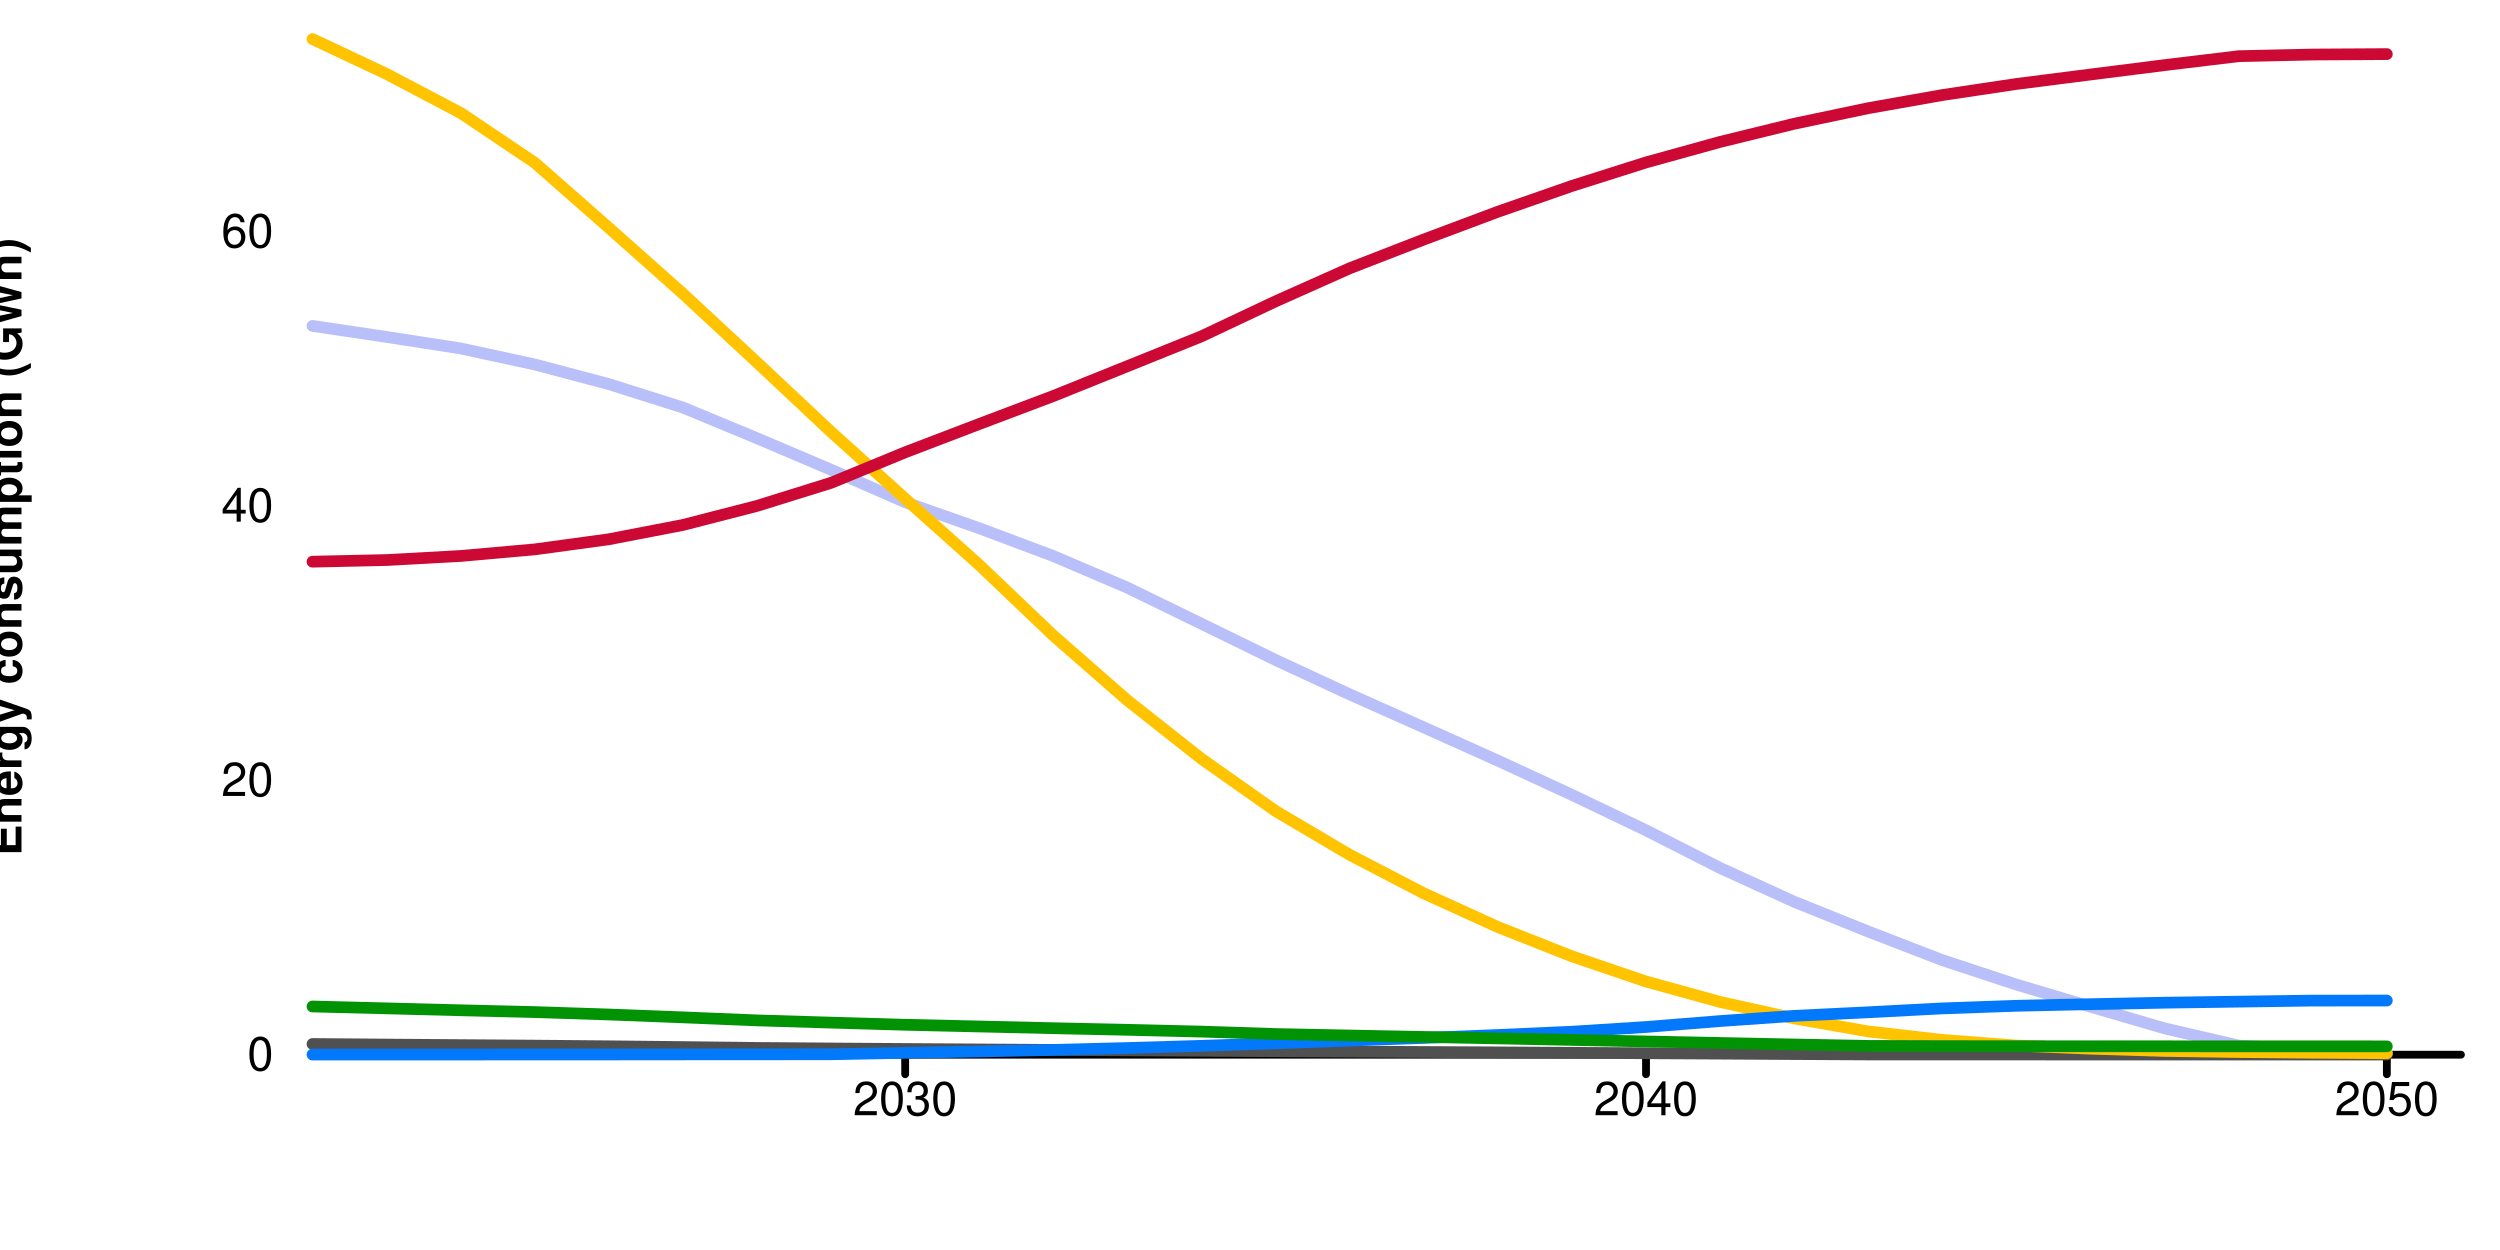
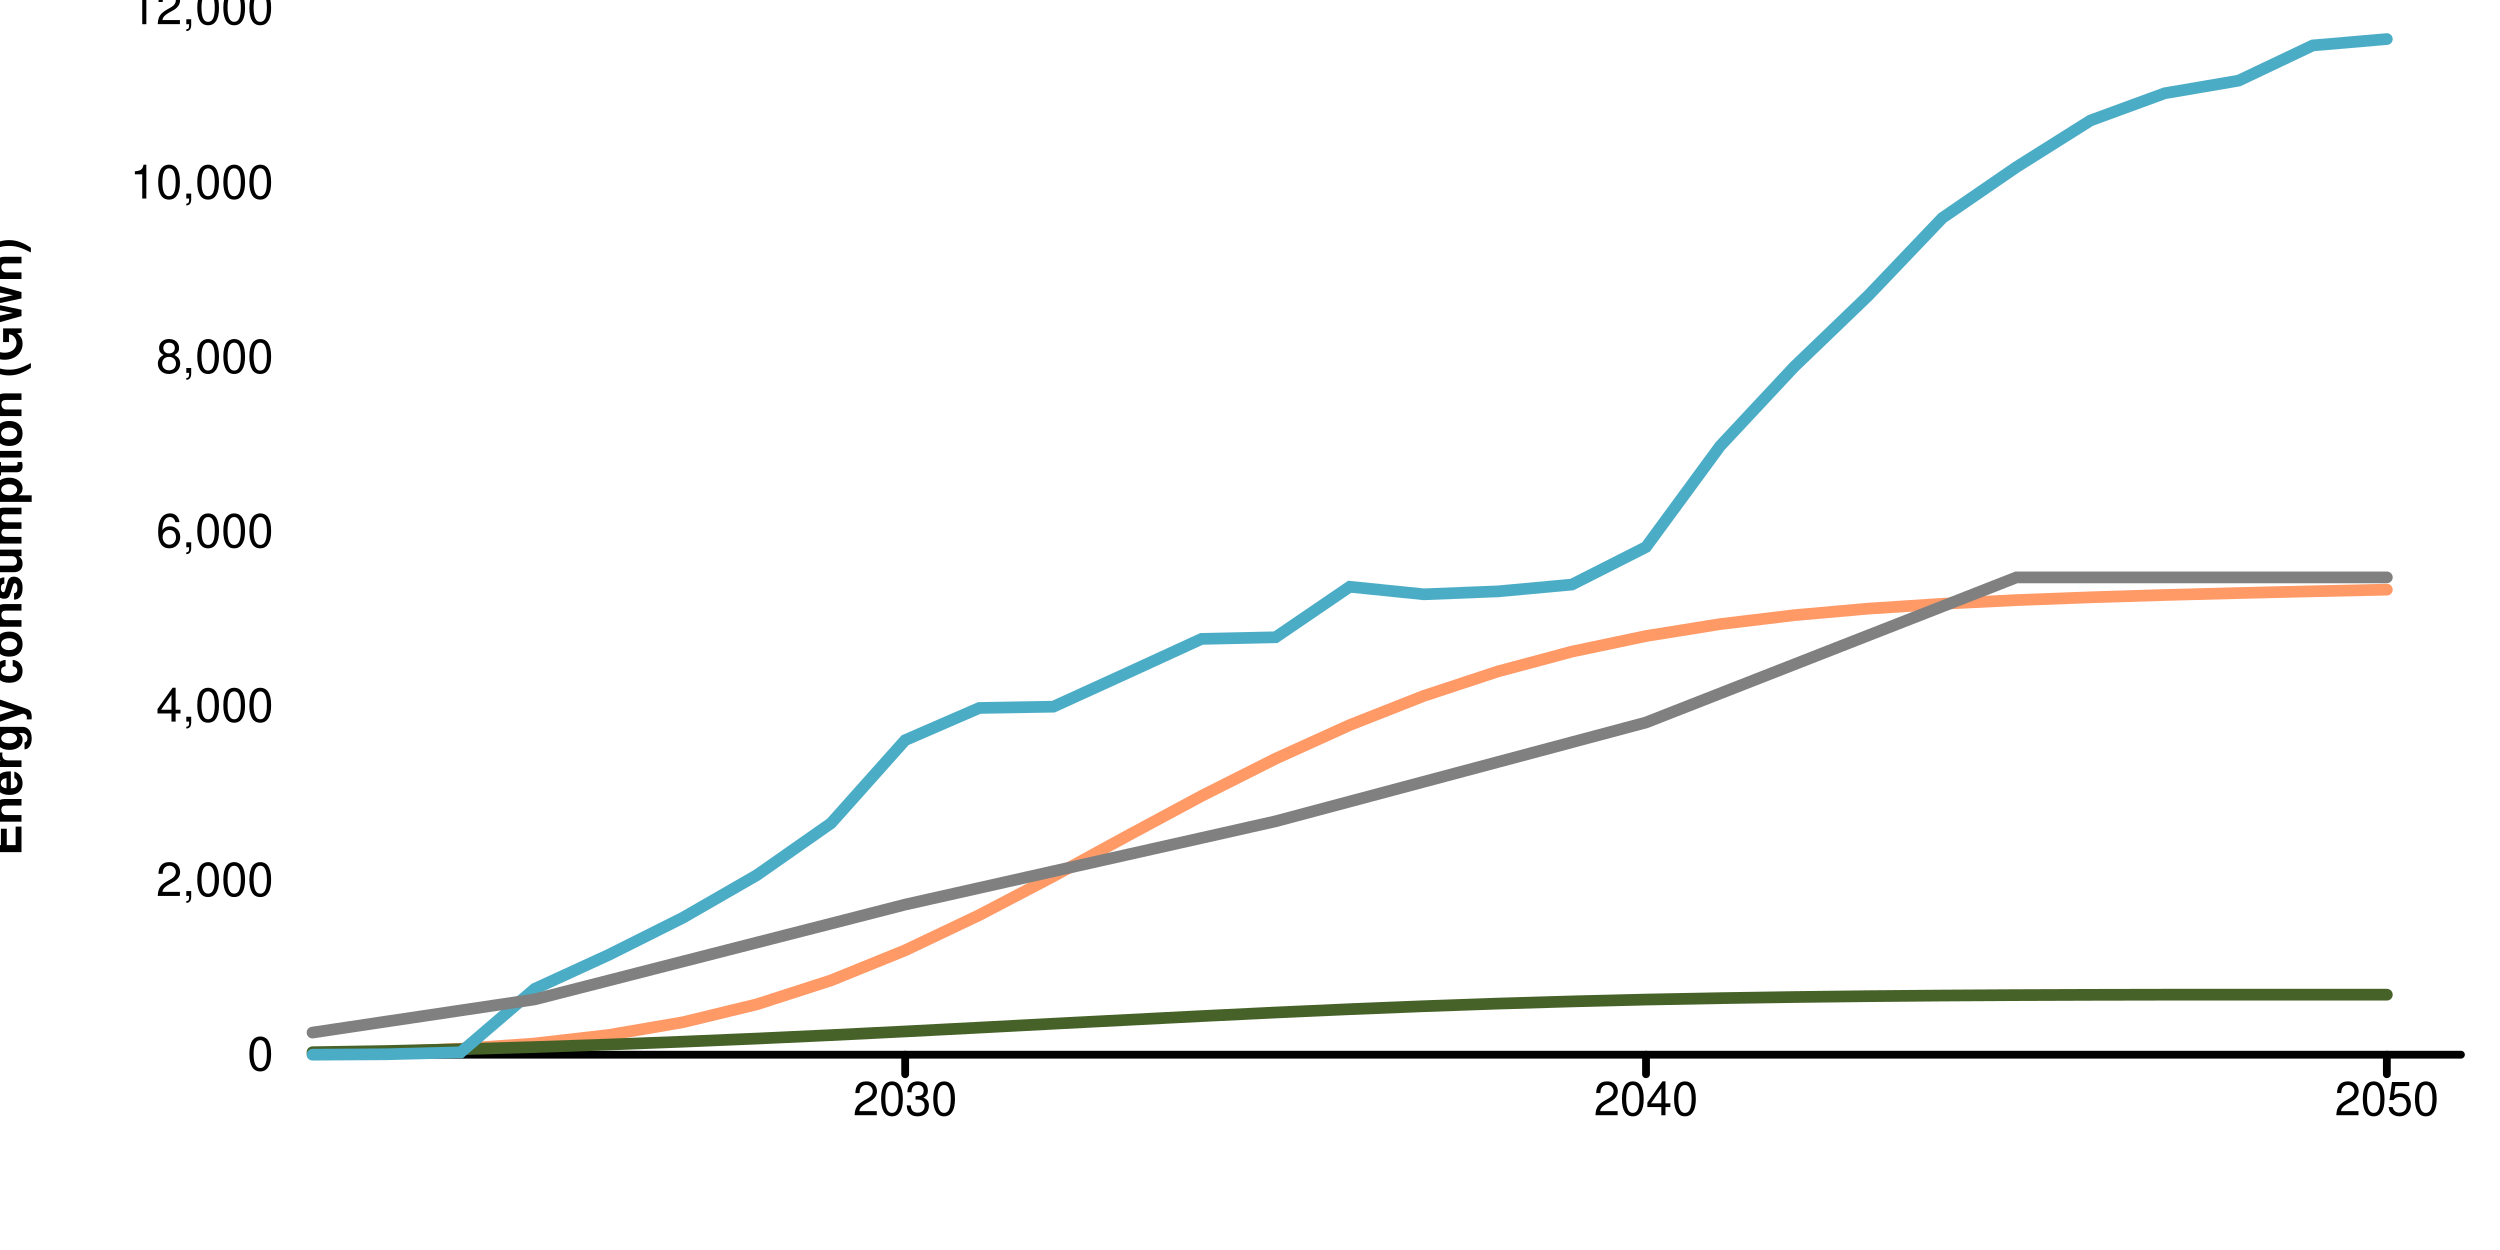
<svg xmlns="http://www.w3.org/2000/svg" width="640" height="320" viewBox="0 0 640 320" style="overflow:display" preserveAspectRatio="xMinYMin meet" overflow="visible">
  <defs>
    <style>
	.data-series path.line { fill-opacity: 0; }
	.data-series path.line.dotted { stroke-dasharray: 12 20 }
	.data-series circle { display: none; }
	.data-series:hover path.line, .data-series.on path.line { stroke-width: 5; }
	.data-series:hover circle, .data-series.on circle { display: inline; }
	.data-series circle:hover, .data-series circle.on { r: 6px!important; fill: black; }
	.grid { font-family: "Helvetica Neue",Helvetica,Arial,"Lucida Grande",sans-serif; }
	.grid line { stroke: rgb(0,0,0); stroke-width: 2; stroke-linecap: round; }
	.grid.grid-x text { text-anchor: middle; dominant-baseline: hanging; transform: translateY(10px); }
	.grid.grid-y text { text-anchor: end; dominant-baseline: middle; transform: translateX(-10px); }
	</style>
  </defs>
  <g class="grid grid-y">
    <line x1="80" y1="270" x2="630" y2="270" data-left="80" />
    <text x="80" y="270" text-anchor="end">0</text>
-     <text x="80" y="199.772" text-anchor="end">20</text>
-     <text x="80" y="129.544" text-anchor="end">40</text>
-     <text x="80" y="59.315" text-anchor="end">60</text>
+     <text x="80" y="225.363" text-anchor="end">2,000</text>
+     <text x="80" y="180.726" text-anchor="end">4,000</text>
+     <text x="80" y="136.089" text-anchor="end">6,000</text>
+     <text x="80" y="91.452" text-anchor="end">8,000</text>
+     <text x="80" y="46.814" text-anchor="end">10,000</text>
+     <text x="80" y="2.177" text-anchor="end">12,000</text>
    <text style="text-anchor:middle;dominant-baseline:hanging;font-weight:bold;transform: translateY(140px) rotate(-90deg);">Energy consumption (GWh)</text>
  </g>
  <g class="grid grid-x">
    <line class="tick" x1="231.724" y1="270" x2="231.724" y2="275" />
    <text x="231.724" y="270" text-anchor="middle">2030</text>
    <line class="tick" x1="421.379" y1="270" x2="421.379" y2="275" />
    <text x="421.379" y="270" text-anchor="middle">2040</text>
    <line class="tick" x1="611.034" y1="270" x2="611.034" y2="275" />
    <text x="611.034" y="270" text-anchor="middle">2050</text>
    <text style="text-anchor:middle;dominant-baseline:hanging;font-weight:bold;transform: translateY(140px) rotate(-90deg);" />
  </g>
-   <g data-scenario="natural-gas" class="data-series">
-     <path d="M 80.00,83.43L 98.97,86.26L 117.93,89.20L 136.90,93.31L 155.86,98.33L 174.83,104.33L 193.79,112.19L 212.76,120.26L 231.72,128.57L 250.69,135.23L 269.66,142.35L 288.62,150.45L 307.59,159.69L 326.55,168.96L 345.52,177.76L 364.48,186.21L 383.45,194.72L 402.41,203.49L 421.38,212.56L 440.34,222.20L 459.31,230.85L 478.28,238.48L 497.24,245.80L 516.21,252.06L 535.17,257.72L 554.14,263.27L 573.10,267.66L 592.07,268.77L 611.03,269.70" id="Natural gas" class="line" stroke="#B8BFF9" stroke-width="3" stroke-linecap="round" />
-     <circle cx="80.00" cy="83.43" data-y="53.13282085" data-x="2022" r="4" fill="#B8BFF9" />
-     <circle cx="98.97" cy="86.26" data-y="52.32792356" data-x="2023" r="4" fill="#B8BFF9" />
-     <circle cx="117.93" cy="89.20" data-y="51.48896951" data-x="2024" r="4" fill="#B8BFF9" />
-     <circle cx="136.90" cy="93.31" data-y="50.31887711" data-x="2025" r="4" fill="#B8BFF9" />
-     <circle cx="155.86" cy="98.33" data-y="48.88987008" data-x="2026" r="4" fill="#B8BFF9" />
-     <circle cx="174.83" cy="104.33" data-y="47.18171055" data-x="2027" r="4" fill="#B8BFF9" />
-     <circle cx="193.79" cy="112.19" data-y="44.94243092" data-x="2028" r="4" fill="#B8BFF9" />
-     <circle cx="212.76" cy="120.26" data-y="42.64353589" data-x="2029" r="4" fill="#B8BFF9" />
-     <circle cx="231.72" cy="128.57" data-y="40.27813412" data-x="2030" r="4" fill="#B8BFF9" />
-     <circle cx="250.69" cy="135.23" data-y="38.38003155" data-x="2031" r="4" fill="#B8BFF9" />
-     <circle cx="269.66" cy="142.35" data-y="36.35306385" data-x="2032" r="4" fill="#B8BFF9" />
-     <circle cx="288.62" cy="150.45" data-y="34.04627562" data-x="2033" r="4" fill="#B8BFF9" />
-     <circle cx="307.59" cy="159.69" data-y="31.41597747" data-x="2034" r="4" fill="#B8BFF9" />
-     <circle cx="326.55" cy="168.96" data-y="28.77558852" data-x="2035" r="4" fill="#B8BFF9" />
-     <circle cx="345.52" cy="177.76" data-y="26.26783741" data-x="2036" r="4" fill="#B8BFF9" />
-     <circle cx="364.48" cy="186.21" data-y="23.86190039" data-x="2037" r="4" fill="#B8BFF9" />
-     <circle cx="383.45" cy="194.72" data-y="21.43795253" data-x="2038" r="4" fill="#B8BFF9" />
-     <circle cx="402.41" cy="203.49" data-y="18.94160297" data-x="2039" r="4" fill="#B8BFF9" />
-     <circle cx="421.38" cy="212.56" data-y="16.35748161" data-x="2040" r="4" fill="#B8BFF9" />
-     <circle cx="440.34" cy="222.20" data-y="13.61294144" data-x="2041" r="4" fill="#B8BFF9" />
-     <circle cx="459.31" cy="230.85" data-y="11.14976973" data-x="2042" r="4" fill="#B8BFF9" />
-     <circle cx="478.28" cy="238.48" data-y="8.977851094" data-x="2043" r="4" fill="#B8BFF9" />
-     <circle cx="497.24" cy="245.80" data-y="6.891499162" data-x="2044" r="4" fill="#B8BFF9" />
-     <circle cx="516.21" cy="252.06" data-y="5.108797398" data-x="2045" r="4" fill="#B8BFF9" />
-     <circle cx="535.17" cy="257.72" data-y="3.495933276" data-x="2046" r="4" fill="#B8BFF9" />
-     <circle cx="554.14" cy="263.27" data-y="1.916921189" data-x="2047" r="4" fill="#B8BFF9" />
-     <circle cx="573.10" cy="267.66" data-y="0.665254067" data-x="2048" r="4" fill="#B8BFF9" />
-     <circle cx="592.07" cy="268.77" data-y="0.349257581" data-x="2049" r="4" fill="#B8BFF9" />
-     <circle cx="611.03" cy="269.70" data-y="0.08463351" data-x="2050" r="4" fill="#B8BFF9" />
+   <g data-scenario="electric-hgvs" class="data-series">
+     <path d="M 80.00,269.84L 98.97,269.34L 117.93,268.48L 136.90,267.13L 155.86,264.95L 174.83,261.69L 193.79,257.09L 212.76,250.97L 231.72,243.28L 250.69,234.26L 269.66,224.33L 288.62,213.97L 307.59,203.77L 326.55,194.22L 345.52,185.62L 364.48,178.15L 383.45,171.89L 402.41,166.81L 421.38,162.82L 440.34,159.77L 459.31,157.49L 478.28,155.81L 497.24,154.57L 516.21,153.63L 535.17,152.91L 554.14,152.32L 573.10,151.82L 592.07,151.37L 611.03,150.95" id="Electric HGVs" class="line" stroke="#FF9966" stroke-width="3" stroke-linecap="round" />
+     <circle cx="80.00" cy="269.84" data-y="7.358" data-x="2022" r="4" fill="#FF9966" />
+     <circle cx="98.97" cy="269.34" data-y="29.655" data-x="2023" r="4" fill="#FF9966" />
+     <circle cx="117.93" cy="268.48" data-y="67.952" data-x="2024" r="4" fill="#FF9966" />
+     <circle cx="136.90" cy="267.13" data-y="128.472" data-x="2025" r="4" fill="#FF9966" />
+     <circle cx="155.86" cy="264.95" data-y="226.262" data-x="2026" r="4" fill="#FF9966" />
+     <circle cx="174.83" cy="261.69" data-y="372.331" data-x="2027" r="4" fill="#FF9966" />
+     <circle cx="193.79" cy="257.09" data-y="578.336" data-x="2028" r="4" fill="#FF9966" />
+     <circle cx="212.76" cy="250.97" data-y="852.773" data-x="2029" r="4" fill="#FF9966" />
+     <circle cx="231.72" cy="243.28" data-y="1197.036" data-x="2030" r="4" fill="#FF9966" />
+     <circle cx="250.69" cy="234.26" data-y="1601.226" data-x="2031" r="4" fill="#FF9966" />
+     <circle cx="269.66" cy="224.33" data-y="2046.285" data-x="2032" r="4" fill="#FF9966" />
+     <circle cx="288.62" cy="213.97" data-y="2510.424" data-x="2033" r="4" fill="#FF9966" />
+     <circle cx="307.59" cy="203.77" data-y="2967.360" data-x="2034" r="4" fill="#FF9966" />
+     <circle cx="326.55" cy="194.22" data-y="3395.532" data-x="2035" r="4" fill="#FF9966" />
+     <circle cx="345.52" cy="185.62" data-y="3780.729" data-x="2036" r="4" fill="#FF9966" />
+     <circle cx="364.48" cy="178.15" data-y="4115.227" data-x="2037" r="4" fill="#FF9966" />
+     <circle cx="383.45" cy="171.89" data-y="4395.964" data-x="2038" r="4" fill="#FF9966" />
+     <circle cx="402.41" cy="166.81" data-y="4623.700" data-x="2039" r="4" fill="#FF9966" />
+     <circle cx="421.38" cy="162.82" data-y="4802.431" data-x="2040" r="4" fill="#FF9966" />
+     <circle cx="440.34" cy="159.77" data-y="4938.965" data-x="2041" r="4" fill="#FF9966" />
+     <circle cx="459.31" cy="157.49" data-y="5040.993" data-x="2042" r="4" fill="#FF9966" />
+     <circle cx="478.28" cy="155.81" data-y="5116.258" data-x="2043" r="4" fill="#FF9966" />
+     <circle cx="497.24" cy="154.57" data-y="5171.979" data-x="2044" r="4" fill="#FF9966" />
+     <circle cx="516.21" cy="153.63" data-y="5213.920" data-x="2045" r="4" fill="#FF9966" />
+     <circle cx="535.17" cy="152.91" data-y="5246.468" data-x="2046" r="4" fill="#FF9966" />
+     <circle cx="554.14" cy="152.32" data-y="5272.839" data-x="2047" r="4" fill="#FF9966" />
+     <circle cx="573.10" cy="151.82" data-y="5295.308" data-x="2048" r="4" fill="#FF9966" />
+     <circle cx="592.07" cy="151.37" data-y="5315.396" data-x="2049" r="4" fill="#FF9966" />
+     <circle cx="611.03" cy="150.95" data-y="5334.068" data-x="2050" r="4" fill="#FF9966" />
  </g>
-   <g data-scenario="solid-fuel" class="data-series">
-     <path d="M 80.00,267.26L 98.97,267.41L 117.93,267.55L 136.90,267.68L 155.86,267.85L 174.83,268.05L 193.79,268.27L 212.76,268.41L 231.72,268.54L 250.69,268.66L 269.66,268.78L 288.62,268.89L 307.59,269.00L 326.55,269.11L 345.52,269.21L 364.48,269.31L 383.45,269.41L 402.41,269.52L 421.38,269.63L 440.34,269.73L 459.31,269.84L 478.28,269.94L 497.24,269.95L 516.21,269.95L 535.17,269.96L 554.14,269.96L 573.10,269.96L 592.07,269.97L 611.03,269.97" id="Solid fuel" class="line" stroke="#505050" stroke-width="3" stroke-linecap="round" />
-     <circle cx="80.00" cy="267.26" data-y="0.778931491" data-x="2022" r="4" fill="#505050" />
-     <circle cx="98.97" cy="267.41" data-y="0.738258594" data-x="2023" r="4" fill="#505050" />
-     <circle cx="117.93" cy="267.55" data-y="0.696961522" data-x="2024" r="4" fill="#505050" />
-     <circle cx="136.90" cy="267.68" data-y="0.660637499" data-x="2025" r="4" fill="#505050" />
-     <circle cx="155.86" cy="267.85" data-y="0.61288972" data-x="2026" r="4" fill="#505050" />
-     <circle cx="174.83" cy="268.05" data-y="0.555003654" data-x="2027" r="4" fill="#505050" />
-     <circle cx="193.79" cy="268.27" data-y="0.492340599" data-x="2028" r="4" fill="#505050" />
-     <circle cx="212.76" cy="268.41" data-y="0.453079198" data-x="2029" r="4" fill="#505050" />
-     <circle cx="231.72" cy="268.54" data-y="0.41469095" data-x="2030" r="4" fill="#505050" />
-     <circle cx="250.69" cy="268.66" data-y="0.380924841" data-x="2031" r="4" fill="#505050" />
-     <circle cx="269.66" cy="268.78" data-y="0.347443149" data-x="2032" r="4" fill="#505050" />
-     <circle cx="288.62" cy="268.89" data-y="0.315694365" data-x="2033" r="4" fill="#505050" />
-     <circle cx="307.59" cy="269.00" data-y="0.28420752" data-x="2034" r="4" fill="#505050" />
-     <circle cx="326.55" cy="269.11" data-y="0.254189982" data-x="2035" r="4" fill="#505050" />
-     <circle cx="345.52" cy="269.21" data-y="0.225072745" data-x="2036" r="4" fill="#505050" />
-     <circle cx="364.48" cy="269.31" data-y="0.195873211" data-x="2037" r="4" fill="#505050" />
-     <circle cx="383.45" cy="269.41" data-y="0.166761976" data-x="2038" r="4" fill="#505050" />
-     <circle cx="402.41" cy="269.52" data-y="0.13659035" data-x="2039" r="4" fill="#505050" />
-     <circle cx="421.38" cy="269.63" data-y="0.106396853" data-x="2040" r="4" fill="#505050" />
-     <circle cx="440.34" cy="269.73" data-y="0.076128352" data-x="2041" r="4" fill="#505050" />
-     <circle cx="459.31" cy="269.84" data-y="0.045945238" data-x="2042" r="4" fill="#505050" />
-     <circle cx="478.28" cy="269.94" data-y="0.017155439" data-x="2043" r="4" fill="#505050" />
-     <circle cx="497.24" cy="269.95" data-y="0.014382823" data-x="2044" r="4" fill="#505050" />
-     <circle cx="516.21" cy="269.95" data-y="0.013206738" data-x="2045" r="4" fill="#505050" />
-     <circle cx="535.17" cy="269.96" data-y="0.012091649" data-x="2046" r="4" fill="#505050" />
-     <circle cx="554.14" cy="269.96" data-y="0.010995857" data-x="2047" r="4" fill="#505050" />
-     <circle cx="573.10" cy="269.96" data-y="0.010025978" data-x="2048" r="4" fill="#505050" />
-     <circle cx="592.07" cy="269.97" data-y="0.009457742" data-x="2049" r="4" fill="#505050" />
-     <circle cx="611.03" cy="269.97" data-y="0.008943769" data-x="2050" r="4" fill="#505050" />
+   <g data-scenario="electric-buses" class="data-series">
+     <path d="M 80.00,269.37L 98.97,269.06L 117.93,268.60L 136.90,268.05L 155.86,267.40L 174.83,266.67L 193.79,265.87L 212.76,264.99L 231.72,264.05L 250.69,263.07L 269.66,262.07L 288.62,261.09L 307.59,260.12L 326.55,259.20L 345.52,258.35L 364.48,257.59L 383.45,256.92L 402.41,256.36L 421.38,255.89L 440.34,255.53L 459.31,255.24L 478.28,255.02L 497.24,254.86L 516.21,254.75L 535.17,254.68L 554.14,254.64L 573.10,254.63L 592.07,254.63L 611.03,254.64" id="Electric Buses" class="line" stroke="#466228" stroke-width="3" stroke-linecap="round" />
+     <circle cx="80.00" cy="269.37" data-y="28.257" data-x="2022" r="4" fill="#466228" />
+     <circle cx="98.97" cy="269.06" data-y="42.175" data-x="2023" r="4" fill="#466228" />
+     <circle cx="117.93" cy="268.60" data-y="62.612" data-x="2024" r="4" fill="#466228" />
+     <circle cx="136.90" cy="268.05" data-y="87.379" data-x="2025" r="4" fill="#466228" />
+     <circle cx="155.86" cy="267.40" data-y="116.331" data-x="2026" r="4" fill="#466228" />
+     <circle cx="174.83" cy="266.67" data-y="149.044" data-x="2027" r="4" fill="#466228" />
+     <circle cx="193.79" cy="265.87" data-y="184.941" data-x="2028" r="4" fill="#466228" />
+     <circle cx="212.76" cy="264.99" data-y="224.389" data-x="2029" r="4" fill="#466228" />
+     <circle cx="231.72" cy="264.05" data-y="266.662" data-x="2030" r="4" fill="#466228" />
+     <circle cx="250.69" cy="263.07" data-y="310.668" data-x="2031" r="4" fill="#466228" />
+     <circle cx="269.66" cy="262.07" data-y="355.132" data-x="2032" r="4" fill="#466228" />
+     <circle cx="288.62" cy="261.09" data-y="399.438" data-x="2033" r="4" fill="#466228" />
+     <circle cx="307.59" cy="260.12" data-y="442.628" data-x="2034" r="4" fill="#466228" />
+     <circle cx="326.55" cy="259.20" data-y="483.742" data-x="2035" r="4" fill="#466228" />
+     <circle cx="345.52" cy="258.35" data-y="521.830" data-x="2036" r="4" fill="#466228" />
+     <circle cx="364.48" cy="257.59" data-y="556.093" data-x="2037" r="4" fill="#466228" />
+     <circle cx="383.45" cy="256.92" data-y="585.998" data-x="2038" r="4" fill="#466228" />
+     <circle cx="402.41" cy="256.36" data-y="611.319" data-x="2039" r="4" fill="#466228" />
+     <circle cx="421.38" cy="255.89" data-y="632.038" data-x="2040" r="4" fill="#466228" />
+     <circle cx="440.34" cy="255.53" data-y="648.490" data-x="2041" r="4" fill="#466228" />
+     <circle cx="459.31" cy="255.24" data-y="661.418" data-x="2042" r="4" fill="#466228" />
+     <circle cx="478.28" cy="255.02" data-y="671.246" data-x="2043" r="4" fill="#466228" />
+     <circle cx="497.24" cy="254.86" data-y="678.409" data-x="2044" r="4" fill="#466228" />
+     <circle cx="516.21" cy="254.75" data-y="683.324" data-x="2045" r="4" fill="#466228" />
+     <circle cx="535.17" cy="254.68" data-y="686.395" data-x="2046" r="4" fill="#466228" />
+     <circle cx="554.14" cy="254.64" data-y="688.025" data-x="2047" r="4" fill="#466228" />
+     <circle cx="573.10" cy="254.63" data-y="688.638" data-x="2048" r="4" fill="#466228" />
+     <circle cx="592.07" cy="254.63" data-y="688.623" data-x="2049" r="4" fill="#466228" />
+     <circle cx="611.03" cy="254.64" data-y="688.295" data-x="2050" r="4" fill="#466228" />
  </g>
-   <g data-scenario="petroleum" class="data-series">
-     <path d="M 80.00,10.00L 98.97,18.94L 117.93,28.92L 136.90,41.66L 155.86,58.32L 174.83,75.18L 193.79,92.78L 212.76,110.57L 231.72,127.66L 250.69,144.62L 269.66,162.71L 288.62,179.29L 307.59,194.26L 326.55,207.63L 345.52,218.83L 364.48,228.69L 383.45,237.32L 402.41,244.82L 421.38,251.27L 440.34,256.50L 459.31,260.71L 478.28,264.05L 497.24,266.22L 516.21,267.66L 535.17,268.46L 554.14,269.04L 573.10,269.32L 592.07,269.50L 611.03,269.63" id="Petroleum" class="line" stroke="#FFC300" stroke-width="3" stroke-linecap="round" />
-     <circle cx="80.00" cy="10.00" data-y="74.04434804" data-x="2022" r="4" fill="#FFC300" />
-     <circle cx="98.97" cy="18.94" data-y="71.49879131" data-x="2023" r="4" fill="#FFC300" />
-     <circle cx="117.93" cy="28.92" data-y="68.65574047" data-x="2024" r="4" fill="#FFC300" />
-     <circle cx="136.90" cy="41.66" data-y="65.02666729" data-x="2025" r="4" fill="#FFC300" />
-     <circle cx="155.86" cy="58.32" data-y="60.28360617" data-x="2026" r="4" fill="#FFC300" />
-     <circle cx="174.83" cy="75.18" data-y="55.48321389" data-x="2027" r="4" fill="#FFC300" />
-     <circle cx="193.79" cy="92.78" data-y="50.47066188" data-x="2028" r="4" fill="#FFC300" />
-     <circle cx="212.76" cy="110.57" data-y="45.40402314" data-x="2029" r="4" fill="#FFC300" />
-     <circle cx="231.72" cy="127.66" data-y="40.53643516" data-x="2030" r="4" fill="#FFC300" />
-     <circle cx="250.69" cy="144.62" data-y="35.70762412" data-x="2031" r="4" fill="#FFC300" />
-     <circle cx="269.66" cy="162.71" data-y="30.5554031" data-x="2032" r="4" fill="#FFC300" />
-     <circle cx="288.62" cy="179.29" data-y="25.83388586" data-x="2033" r="4" fill="#FFC300" />
-     <circle cx="307.59" cy="194.26" data-y="21.57096479" data-x="2034" r="4" fill="#FFC300" />
-     <circle cx="326.55" cy="207.63" data-y="17.76077072" data-x="2035" r="4" fill="#FFC300" />
-     <circle cx="345.52" cy="218.83" data-y="14.57126362" data-x="2036" r="4" fill="#FFC300" />
-     <circle cx="364.48" cy="228.69" data-y="11.76454965" data-x="2037" r="4" fill="#FFC300" />
-     <circle cx="383.45" cy="237.32" data-y="9.307490012" data-x="2038" r="4" fill="#FFC300" />
-     <circle cx="402.41" cy="244.82" data-y="7.171547064" data-x="2039" r="4" fill="#FFC300" />
-     <circle cx="421.38" cy="251.27" data-y="5.335305757" data-x="2040" r="4" fill="#FFC300" />
-     <circle cx="440.34" cy="256.50" data-y="3.845453143" data-x="2041" r="4" fill="#FFC300" />
-     <circle cx="459.31" cy="260.71" data-y="2.644708118" data-x="2042" r="4" fill="#FFC300" />
-     <circle cx="478.28" cy="264.05" data-y="1.694406957" data-x="2043" r="4" fill="#FFC300" />
-     <circle cx="497.24" cy="266.22" data-y="1.076805078" data-x="2044" r="4" fill="#FFC300" />
-     <circle cx="516.21" cy="267.66" data-y="0.667724326" data-x="2045" r="4" fill="#FFC300" />
-     <circle cx="535.17" cy="268.46" data-y="0.438689889" data-x="2046" r="4" fill="#FFC300" />
-     <circle cx="554.14" cy="269.04" data-y="0.272405402" data-x="2047" r="4" fill="#FFC300" />
-     <circle cx="573.10" cy="269.32" data-y="0.195002807" data-x="2048" r="4" fill="#FFC300" />
-     <circle cx="592.07" cy="269.50" data-y="0.142304059" data-x="2049" r="4" fill="#FFC300" />
-     <circle cx="611.03" cy="269.63" data-y="0.106090039" data-x="2050" r="4" fill="#FFC300" />
+   <g data-scenario="electrolysers" class="data-series">
+     <path d="M 80.00,270.00L 98.97,269.89L 117.93,269.40L 136.90,253.13L 155.86,244.43L 174.83,234.93L 193.79,224.01L 212.76,210.73L 231.72,189.48L 250.69,181.24L 269.66,180.91L 288.62,172.27L 307.59,163.56L 326.55,163.14L 345.52,150.21L 364.48,152.14L 383.45,151.39L 402.41,149.65L 421.38,140.04L 440.34,114.20L 459.31,93.90L 478.28,75.67L 497.24,55.80L 516.21,42.77L 535.17,30.84L 554.14,23.88L 573.10,20.64L 592.07,11.63L 611.03,10.00" id="Electrolysers" class="line" stroke="#4BACC6" stroke-width="3" stroke-linecap="round" />
+     <circle cx="80.00" cy="270.00" data-y="0.000" data-x="2022" r="4" fill="#4BACC6" />
+     <circle cx="98.97" cy="269.89" data-y="4.891" data-x="2023" r="4" fill="#4BACC6" />
+     <circle cx="117.93" cy="269.40" data-y="26.759" data-x="2024" r="4" fill="#4BACC6" />
+     <circle cx="136.90" cy="253.13" data-y="755.905" data-x="2025" r="4" fill="#4BACC6" />
+     <circle cx="155.86" cy="244.43" data-y="1145.787" data-x="2026" r="4" fill="#4BACC6" />
+     <circle cx="174.83" cy="234.93" data-y="1571.191" data-x="2027" r="4" fill="#4BACC6" />
+     <circle cx="193.79" cy="224.01" data-y="2060.837" data-x="2028" r="4" fill="#4BACC6" />
+     <circle cx="212.76" cy="210.73" data-y="2655.590" data-x="2029" r="4" fill="#4BACC6" />
+     <circle cx="231.72" cy="189.48" data-y="3607.564" data-x="2030" r="4" fill="#4BACC6" />
+     <circle cx="250.69" cy="181.24" data-y="3977.024" data-x="2031" r="4" fill="#4BACC6" />
+     <circle cx="269.66" cy="180.91" data-y="3991.549" data-x="2032" r="4" fill="#4BACC6" />
+     <circle cx="288.62" cy="172.27" data-y="4378.840" data-x="2033" r="4" fill="#4BACC6" />
+     <circle cx="307.59" cy="163.56" data-y="4768.940" data-x="2034" r="4" fill="#4BACC6" />
+     <circle cx="326.55" cy="163.14" data-y="4788.021" data-x="2035" r="4" fill="#4BACC6" />
+     <circle cx="345.52" cy="150.21" data-y="5367.407" data-x="2036" r="4" fill="#4BACC6" />
+     <circle cx="364.48" cy="152.14" data-y="5280.692" data-x="2037" r="4" fill="#4BACC6" />
+     <circle cx="383.45" cy="151.39" data-y="5314.578" data-x="2038" r="4" fill="#4BACC6" />
+     <circle cx="402.41" cy="149.65" data-y="5392.574" data-x="2039" r="4" fill="#4BACC6" />
+     <circle cx="421.38" cy="140.04" data-y="5823.027" data-x="2040" r="4" fill="#4BACC6" />
+     <circle cx="440.34" cy="114.20" data-y="6980.519" data-x="2041" r="4" fill="#4BACC6" />
+     <circle cx="459.31" cy="93.90" data-y="7890.430" data-x="2042" r="4" fill="#4BACC6" />
+     <circle cx="478.28" cy="75.67" data-y="8707.204" data-x="2043" r="4" fill="#4BACC6" />
+     <circle cx="497.24" cy="55.80" data-y="9597.262" data-x="2044" r="4" fill="#4BACC6" />
+     <circle cx="516.21" cy="42.77" data-y="10181.095" data-x="2045" r="4" fill="#4BACC6" />
+     <circle cx="535.17" cy="30.84" data-y="10715.811" data-x="2046" r="4" fill="#4BACC6" />
+     <circle cx="554.14" cy="23.88" data-y="11027.532" data-x="2047" r="4" fill="#4BACC6" />
+     <circle cx="573.10" cy="20.64" data-y="11172.637" data-x="2048" r="4" fill="#4BACC6" />
+     <circle cx="592.07" cy="11.63" data-y="11576.248" data-x="2049" r="4" fill="#4BACC6" />
+     <circle cx="611.03" cy="10.00" data-y="11649.500" data-x="2050" r="4" fill="#4BACC6" />
  </g>
-   <g data-scenario="hydrogen" class="data-series">
-     <path d="M 80.00,269.97L 98.97,269.96L 117.93,269.96L 136.90,269.94L 155.86,269.94L 174.83,269.92L 193.79,269.91L 212.76,269.89L 231.72,269.53L 250.69,269.17L 269.66,268.78L 288.62,268.29L 307.59,267.73L 326.55,267.09L 345.52,266.38L 364.48,265.71L 383.45,264.96L 402.41,264.12L 421.38,262.91L 440.34,261.39L 459.31,260.06L 478.28,259.14L 497.24,258.15L 516.21,257.48L 535.17,257.07L 554.14,256.69L 573.10,256.42L 592.07,256.15L 611.03,256.14" id="Hydrogen" class="line" stroke="#0279FA" stroke-width="3" stroke-linecap="round" />
-     <circle cx="80.00" cy="269.97" data-y="0.008665637" data-x="2022" r="4" fill="#0279FA" />
-     <circle cx="98.97" cy="269.96" data-y="0.010189035" data-x="2023" r="4" fill="#0279FA" />
-     <circle cx="117.93" cy="269.96" data-y="0.012560961" data-x="2024" r="4" fill="#0279FA" />
-     <circle cx="136.90" cy="269.94" data-y="0.015949707" data-x="2025" r="4" fill="#0279FA" />
-     <circle cx="155.86" cy="269.94" data-y="0.018421935" data-x="2026" r="4" fill="#0279FA" />
-     <circle cx="174.83" cy="269.92" data-y="0.021838353" data-x="2027" r="4" fill="#0279FA" />
-     <circle cx="193.79" cy="269.91" data-y="0.026750654" data-x="2028" r="4" fill="#0279FA" />
-     <circle cx="212.76" cy="269.89" data-y="0.031719783" data-x="2029" r="4" fill="#0279FA" />
-     <circle cx="231.72" cy="269.53" data-y="0.133325141" data-x="2030" r="4" fill="#0279FA" />
-     <circle cx="250.69" cy="269.17" data-y="0.237549969" data-x="2031" r="4" fill="#0279FA" />
-     <circle cx="269.66" cy="268.78" data-y="0.346393774" data-x="2032" r="4" fill="#0279FA" />
-     <circle cx="288.62" cy="268.29" data-y="0.486893161" data-x="2033" r="4" fill="#0279FA" />
-     <circle cx="307.59" cy="267.73" data-y="0.645409579" data-x="2034" r="4" fill="#0279FA" />
-     <circle cx="326.55" cy="267.09" data-y="0.829372969" data-x="2035" r="4" fill="#0279FA" />
-     <circle cx="345.52" cy="266.38" data-y="1.032309103" data-x="2036" r="4" fill="#0279FA" />
-     <circle cx="364.48" cy="265.71" data-y="1.222628164" data-x="2037" r="4" fill="#0279FA" />
-     <circle cx="383.45" cy="264.96" data-y="1.435789166" data-x="2038" r="4" fill="#0279FA" />
-     <circle cx="402.41" cy="264.12" data-y="1.674208179" data-x="2039" r="4" fill="#0279FA" />
-     <circle cx="421.38" cy="262.91" data-y="2.018657855" data-x="2040" r="4" fill="#0279FA" />
-     <circle cx="440.34" cy="261.39" data-y="2.452796546" data-x="2041" r="4" fill="#0279FA" />
-     <circle cx="459.31" cy="260.06" data-y="2.829535777" data-x="2042" r="4" fill="#0279FA" />
-     <circle cx="478.28" cy="259.14" data-y="3.094175924" data-x="2043" r="4" fill="#0279FA" />
-     <circle cx="497.24" cy="258.15" data-y="3.373691139" data-x="2044" r="4" fill="#0279FA" />
-     <circle cx="516.21" cy="257.48" data-y="3.565550821" data-x="2045" r="4" fill="#0279FA" />
-     <circle cx="535.17" cy="257.07" data-y="3.681565293" data-x="2046" r="4" fill="#0279FA" />
-     <circle cx="554.14" cy="256.69" data-y="3.791104956" data-x="2047" r="4" fill="#0279FA" />
-     <circle cx="573.10" cy="256.42" data-y="3.867442911" data-x="2048" r="4" fill="#0279FA" />
-     <circle cx="592.07" cy="256.15" data-y="3.944362693" data-x="2049" r="4" fill="#0279FA" />
-     <circle cx="611.03" cy="256.14" data-y="3.947998708" data-x="2050" r="4" fill="#0279FA" />
-   </g>
-   <g data-scenario="bioenergy" class="data-series">
-     <path d="M 80.00,257.66L 98.97,258.14L 117.93,258.63L 136.90,259.09L 155.86,259.71L 174.83,260.44L 193.79,261.22L 212.76,261.79L 231.72,262.34L 250.69,262.78L 269.66,263.22L 288.62,263.63L 307.59,264.09L 326.55,264.71L 345.52,265.09L 364.48,265.46L 383.45,265.83L 402.41,266.22L 421.38,266.61L 440.34,267.00L 459.31,267.39L 478.28,267.75L 497.24,267.81L 516.21,267.83L 535.17,267.84L 554.14,267.85L 573.10,267.86L 592.07,267.86L 611.03,267.87" id="Bioenergy" class="line" stroke="#019303" stroke-width="3" stroke-linecap="round" />
-     <circle cx="80.00" cy="257.66" data-y="3.512886537" data-x="2022" r="4" fill="#019303" />
-     <circle cx="98.97" cy="258.14" data-y="3.377818664" data-x="2023" r="4" fill="#019303" />
-     <circle cx="117.93" cy="258.63" data-y="3.238947247" data-x="2024" r="4" fill="#019303" />
-     <circle cx="136.90" cy="259.09" data-y="3.107587944" data-x="2025" r="4" fill="#019303" />
-     <circle cx="155.86" cy="259.71" data-y="2.929259011" data-x="2026" r="4" fill="#019303" />
-     <circle cx="174.83" cy="260.44" data-y="2.72324741" data-x="2027" r="4" fill="#019303" />
-     <circle cx="193.79" cy="261.22" data-y="2.501197541" data-x="2028" r="4" fill="#019303" />
-     <circle cx="212.76" cy="261.79" data-y="2.33927524" data-x="2029" r="4" fill="#019303" />
-     <circle cx="231.72" cy="262.34" data-y="2.180307073" data-x="2030" r="4" fill="#019303" />
-     <circle cx="250.69" cy="262.78" data-y="2.055237162" data-x="2031" r="4" fill="#019303" />
-     <circle cx="269.66" cy="263.22" data-y="1.931170595" data-x="2032" r="4" fill="#019303" />
-     <circle cx="288.62" cy="263.63" data-y="1.813811937" data-x="2033" r="4" fill="#019303" />
-     <circle cx="307.59" cy="264.09" data-y="1.682571241" data-x="2034" r="4" fill="#019303" />
-     <circle cx="326.55" cy="264.71" data-y="1.50542601" data-x="2035" r="4" fill="#019303" />
-     <circle cx="345.52" cy="265.09" data-y="1.399214365" data-x="2036" r="4" fill="#019303" />
-     <circle cx="364.48" cy="265.46" data-y="1.292510304" data-x="2037" r="4" fill="#019303" />
-     <circle cx="383.45" cy="265.83" data-y="1.18625795" data-x="2038" r="4" fill="#019303" />
-     <circle cx="402.41" cy="266.22" data-y="1.07555904" data-x="2039" r="4" fill="#019303" />
-     <circle cx="421.38" cy="266.61" data-y="0.96520387" data-x="2040" r="4" fill="#019303" />
-     <circle cx="440.34" cy="267.00" data-y="0.854827005" data-x="2041" r="4" fill="#019303" />
-     <circle cx="459.31" cy="267.39" data-y="0.744434673" data-x="2042" r="4" fill="#019303" />
-     <circle cx="478.28" cy="267.75" data-y="0.639614362" data-x="2043" r="4" fill="#019303" />
-     <circle cx="497.24" cy="267.81" data-y="0.624410981" data-x="2044" r="4" fill="#019303" />
-     <circle cx="516.21" cy="267.83" data-y="0.617114152" data-x="2045" r="4" fill="#019303" />
-     <circle cx="535.17" cy="267.84" data-y="0.614578287" data-x="2046" r="4" fill="#019303" />
-     <circle cx="554.14" cy="267.85" data-y="0.612069408" data-x="2047" r="4" fill="#019303" />
-     <circle cx="573.10" cy="267.86" data-y="0.610021021" data-x="2048" r="4" fill="#019303" />
-     <circle cx="592.07" cy="267.86" data-y="0.608027412" data-x="2049" r="4" fill="#019303" />
-     <circle cx="611.03" cy="267.87" data-y="0.606035703" data-x="2050" r="4" fill="#019303" />
-   </g>
-   <g data-scenario="electricity" class="data-series">
-     <path d="M 80.00,143.79L 98.97,143.37L 117.93,142.33L 136.90,140.64L 155.86,138.05L 174.83,134.39L 193.79,129.51L 212.76,123.60L 231.72,115.79L 250.69,108.54L 269.66,101.37L 288.62,93.74L 307.59,86.09L 326.55,77.14L 345.52,68.68L 364.48,61.32L 383.45,54.21L 402.41,47.60L 421.38,41.58L 440.34,36.33L 459.31,31.68L 478.28,27.69L 497.24,24.33L 516.21,21.49L 535.17,19.07L 554.14,16.67L 573.10,14.38L 592.07,13.96L 611.03,13.85" id="Electricity" class="line" stroke="#cc0935" stroke-width="3" stroke-linecap="round" />
-     <circle cx="80.00" cy="143.79" data-y="35.94381194" data-x="2022" r="4" fill="#cc0935" />
-     <circle cx="98.97" cy="143.37" data-y="36.06186494" data-x="2023" r="4" fill="#cc0935" />
-     <circle cx="117.93" cy="142.33" data-y="36.35850758" data-x="2024" r="4" fill="#cc0935" />
-     <circle cx="136.90" cy="140.64" data-y="36.83997375" data-x="2025" r="4" fill="#cc0935" />
-     <circle cx="155.86" cy="138.05" data-y="37.57741574" data-x="2026" r="4" fill="#cc0935" />
-     <circle cx="174.83" cy="134.39" data-y="38.61975801" data-x="2027" r="4" fill="#cc0935" />
-     <circle cx="193.79" cy="129.51" data-y="40.00863838" data-x="2028" r="4" fill="#cc0935" />
-     <circle cx="212.76" cy="123.60" data-y="41.6935327" data-x="2029" r="4" fill="#cc0935" />
-     <circle cx="231.72" cy="115.79" data-y="43.91554218" data-x="2030" r="4" fill="#cc0935" />
-     <circle cx="250.69" cy="108.54" data-y="45.98192321" data-x="2031" r="4" fill="#cc0935" />
-     <circle cx="269.66" cy="101.37" data-y="48.02241182" data-x="2032" r="4" fill="#cc0935" />
-     <circle cx="288.62" cy="93.74" data-y="50.19708776" data-x="2033" r="4" fill="#cc0935" />
-     <circle cx="307.59" cy="86.09" data-y="52.37522558" data-x="2034" r="4" fill="#cc0935" />
-     <circle cx="326.55" cy="77.14" data-y="54.92243512" data-x="2035" r="4" fill="#cc0935" />
-     <circle cx="345.52" cy="68.68" data-y="57.33254914" data-x="2036" r="4" fill="#cc0935" />
-     <circle cx="364.48" cy="61.32" data-y="59.43050057" data-x="2037" r="4" fill="#cc0935" />
-     <circle cx="383.45" cy="54.21" data-y="61.45301793" data-x="2038" r="4" fill="#cc0935" />
-     <circle cx="402.41" cy="47.60" data-y="63.33642689" data-x="2039" r="4" fill="#cc0935" />
-     <circle cx="421.38" cy="41.58" data-y="65.05045544" data-x="2040" r="4" fill="#cc0935" />
-     <circle cx="440.34" cy="36.33" data-y="66.54649409" data-x="2041" r="4" fill="#cc0935" />
-     <circle cx="459.31" cy="31.68" data-y="67.87146549" data-x="2042" r="4" fill="#cc0935" />
-     <circle cx="478.28" cy="27.69" data-y="69.00722751" data-x="2043" r="4" fill="#cc0935" />
-     <circle cx="497.24" cy="24.33" data-y="69.96278886" data-x="2044" r="4" fill="#cc0935" />
-     <circle cx="516.21" cy="21.49" data-y="70.77192916" data-x="2045" r="4" fill="#cc0935" />
-     <circle cx="535.17" cy="19.07" data-y="71.46123151" data-x="2046" r="4" fill="#cc0935" />
-     <circle cx="554.14" cy="16.67" data-y="72.14521235" data-x="2047" r="4" fill="#cc0935" />
-     <circle cx="573.10" cy="14.38" data-y="72.79739976" data-x="2048" r="4" fill="#cc0935" />
-     <circle cx="592.07" cy="13.96" data-y="72.91740309" data-x="2049" r="4" fill="#cc0935" />
-     <circle cx="611.03" cy="13.85" data-y="72.94932022" data-x="2050" r="4" fill="#cc0935" />
+   <g data-scenario="large-industry-fuel-switching" class="data-series">
+     <path d="M 80.00,264.34L 98.97,261.50L 117.93,258.67L 136.90,255.84L 155.86,250.99L 174.83,246.13L 193.79,241.28L 212.76,236.43L 231.72,231.57L 250.69,227.31L 269.66,223.04L 288.62,218.78L 307.59,214.52L 326.55,210.25L 345.52,205.19L 364.48,200.13L 383.45,195.07L 402.41,190.01L 421.38,184.95L 440.34,177.52L 459.31,170.09L 478.28,162.66L 497.24,155.24L 516.21,147.81L 535.17,147.81L 554.14,147.81L 573.10,147.81L 592.07,147.81L 611.03,147.81" id="Large industry Fuel Switching" class="line" stroke="#808080" stroke-width="3" stroke-linecap="round" />
+     <circle cx="80.00" cy="264.34" data-y="253.771" data-x="2022" r="4" fill="#808080" />
+     <circle cx="98.97" cy="261.50" data-y="380.657" data-x="2023" r="4" fill="#808080" />
+     <circle cx="117.93" cy="258.67" data-y="507.543" data-x="2024" r="4" fill="#808080" />
+     <circle cx="136.90" cy="255.84" data-y="634.428" data-x="2025" r="4" fill="#808080" />
+     <circle cx="155.86" cy="250.99" data-y="851.904" data-x="2026" r="4" fill="#808080" />
+     <circle cx="174.83" cy="246.13" data-y="1069.379" data-x="2027" r="4" fill="#808080" />
+     <circle cx="193.79" cy="241.28" data-y="1286.855" data-x="2028" r="4" fill="#808080" />
+     <circle cx="212.76" cy="236.43" data-y="1504.331" data-x="2029" r="4" fill="#808080" />
+     <circle cx="231.72" cy="231.57" data-y="1721.806" data-x="2030" r="4" fill="#808080" />
+     <circle cx="250.69" cy="227.31" data-y="1912.835" data-x="2031" r="4" fill="#808080" />
+     <circle cx="269.66" cy="223.04" data-y="2103.863" data-x="2032" r="4" fill="#808080" />
+     <circle cx="288.62" cy="218.78" data-y="2294.892" data-x="2033" r="4" fill="#808080" />
+     <circle cx="307.59" cy="214.52" data-y="2485.921" data-x="2034" r="4" fill="#808080" />
+     <circle cx="326.55" cy="210.25" data-y="2676.949" data-x="2035" r="4" fill="#808080" />
+     <circle cx="345.52" cy="205.19" data-y="2903.746" data-x="2036" r="4" fill="#808080" />
+     <circle cx="364.48" cy="200.13" data-y="3130.543" data-x="2037" r="4" fill="#808080" />
+     <circle cx="383.45" cy="195.07" data-y="3357.340" data-x="2038" r="4" fill="#808080" />
+     <circle cx="402.41" cy="190.01" data-y="3584.138" data-x="2039" r="4" fill="#808080" />
+     <circle cx="421.38" cy="184.95" data-y="3810.935" data-x="2040" r="4" fill="#808080" />
+     <circle cx="440.34" cy="177.52" data-y="4143.711" data-x="2041" r="4" fill="#808080" />
+     <circle cx="459.31" cy="170.09" data-y="4476.488" data-x="2042" r="4" fill="#808080" />
+     <circle cx="478.28" cy="162.66" data-y="4809.265" data-x="2043" r="4" fill="#808080" />
+     <circle cx="497.24" cy="155.24" data-y="5142.042" data-x="2044" r="4" fill="#808080" />
+     <circle cx="516.21" cy="147.81" data-y="5474.819" data-x="2045" r="4" fill="#808080" />
+     <circle cx="535.17" cy="147.81" data-y="5474.819" data-x="2046" r="4" fill="#808080" />
+     <circle cx="554.14" cy="147.81" data-y="5474.819" data-x="2047" r="4" fill="#808080" />
+     <circle cx="573.10" cy="147.81" data-y="5474.819" data-x="2048" r="4" fill="#808080" />
+     <circle cx="592.07" cy="147.81" data-y="5474.819" data-x="2049" r="4" fill="#808080" />
+     <circle cx="611.03" cy="147.81" data-y="5474.819" data-x="2050" r="4" fill="#808080" />
  </g>
</svg>
